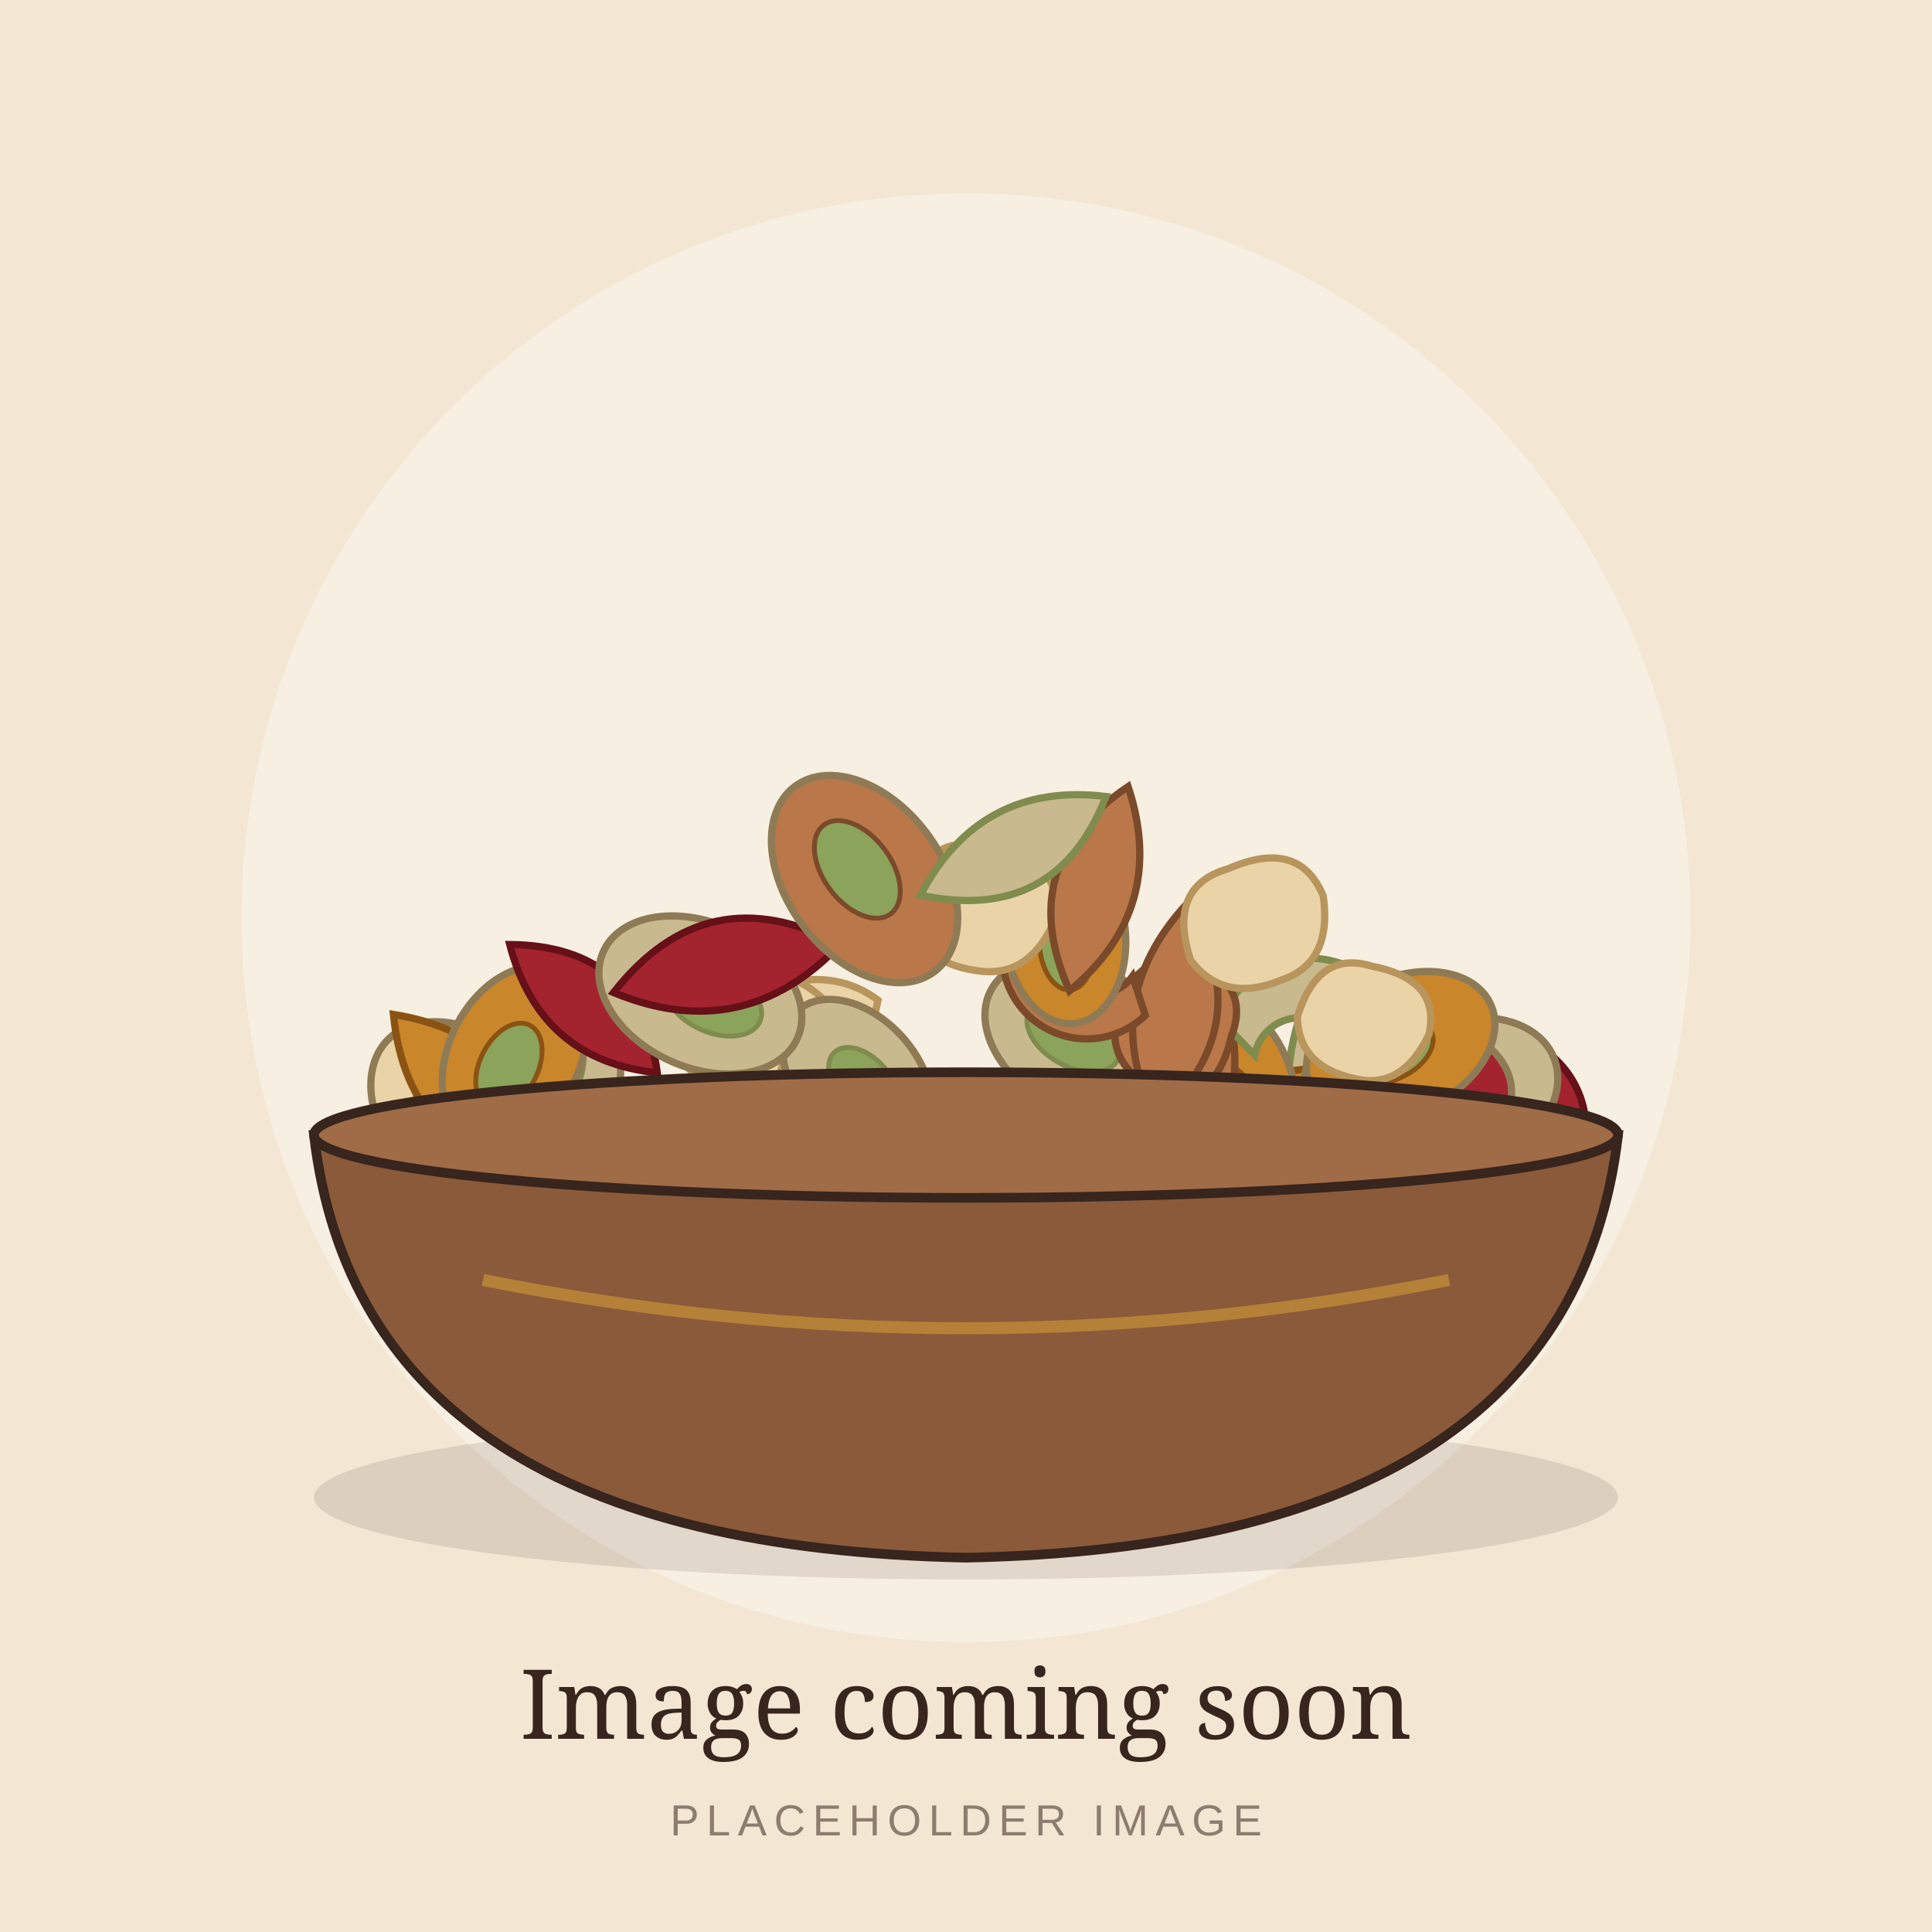
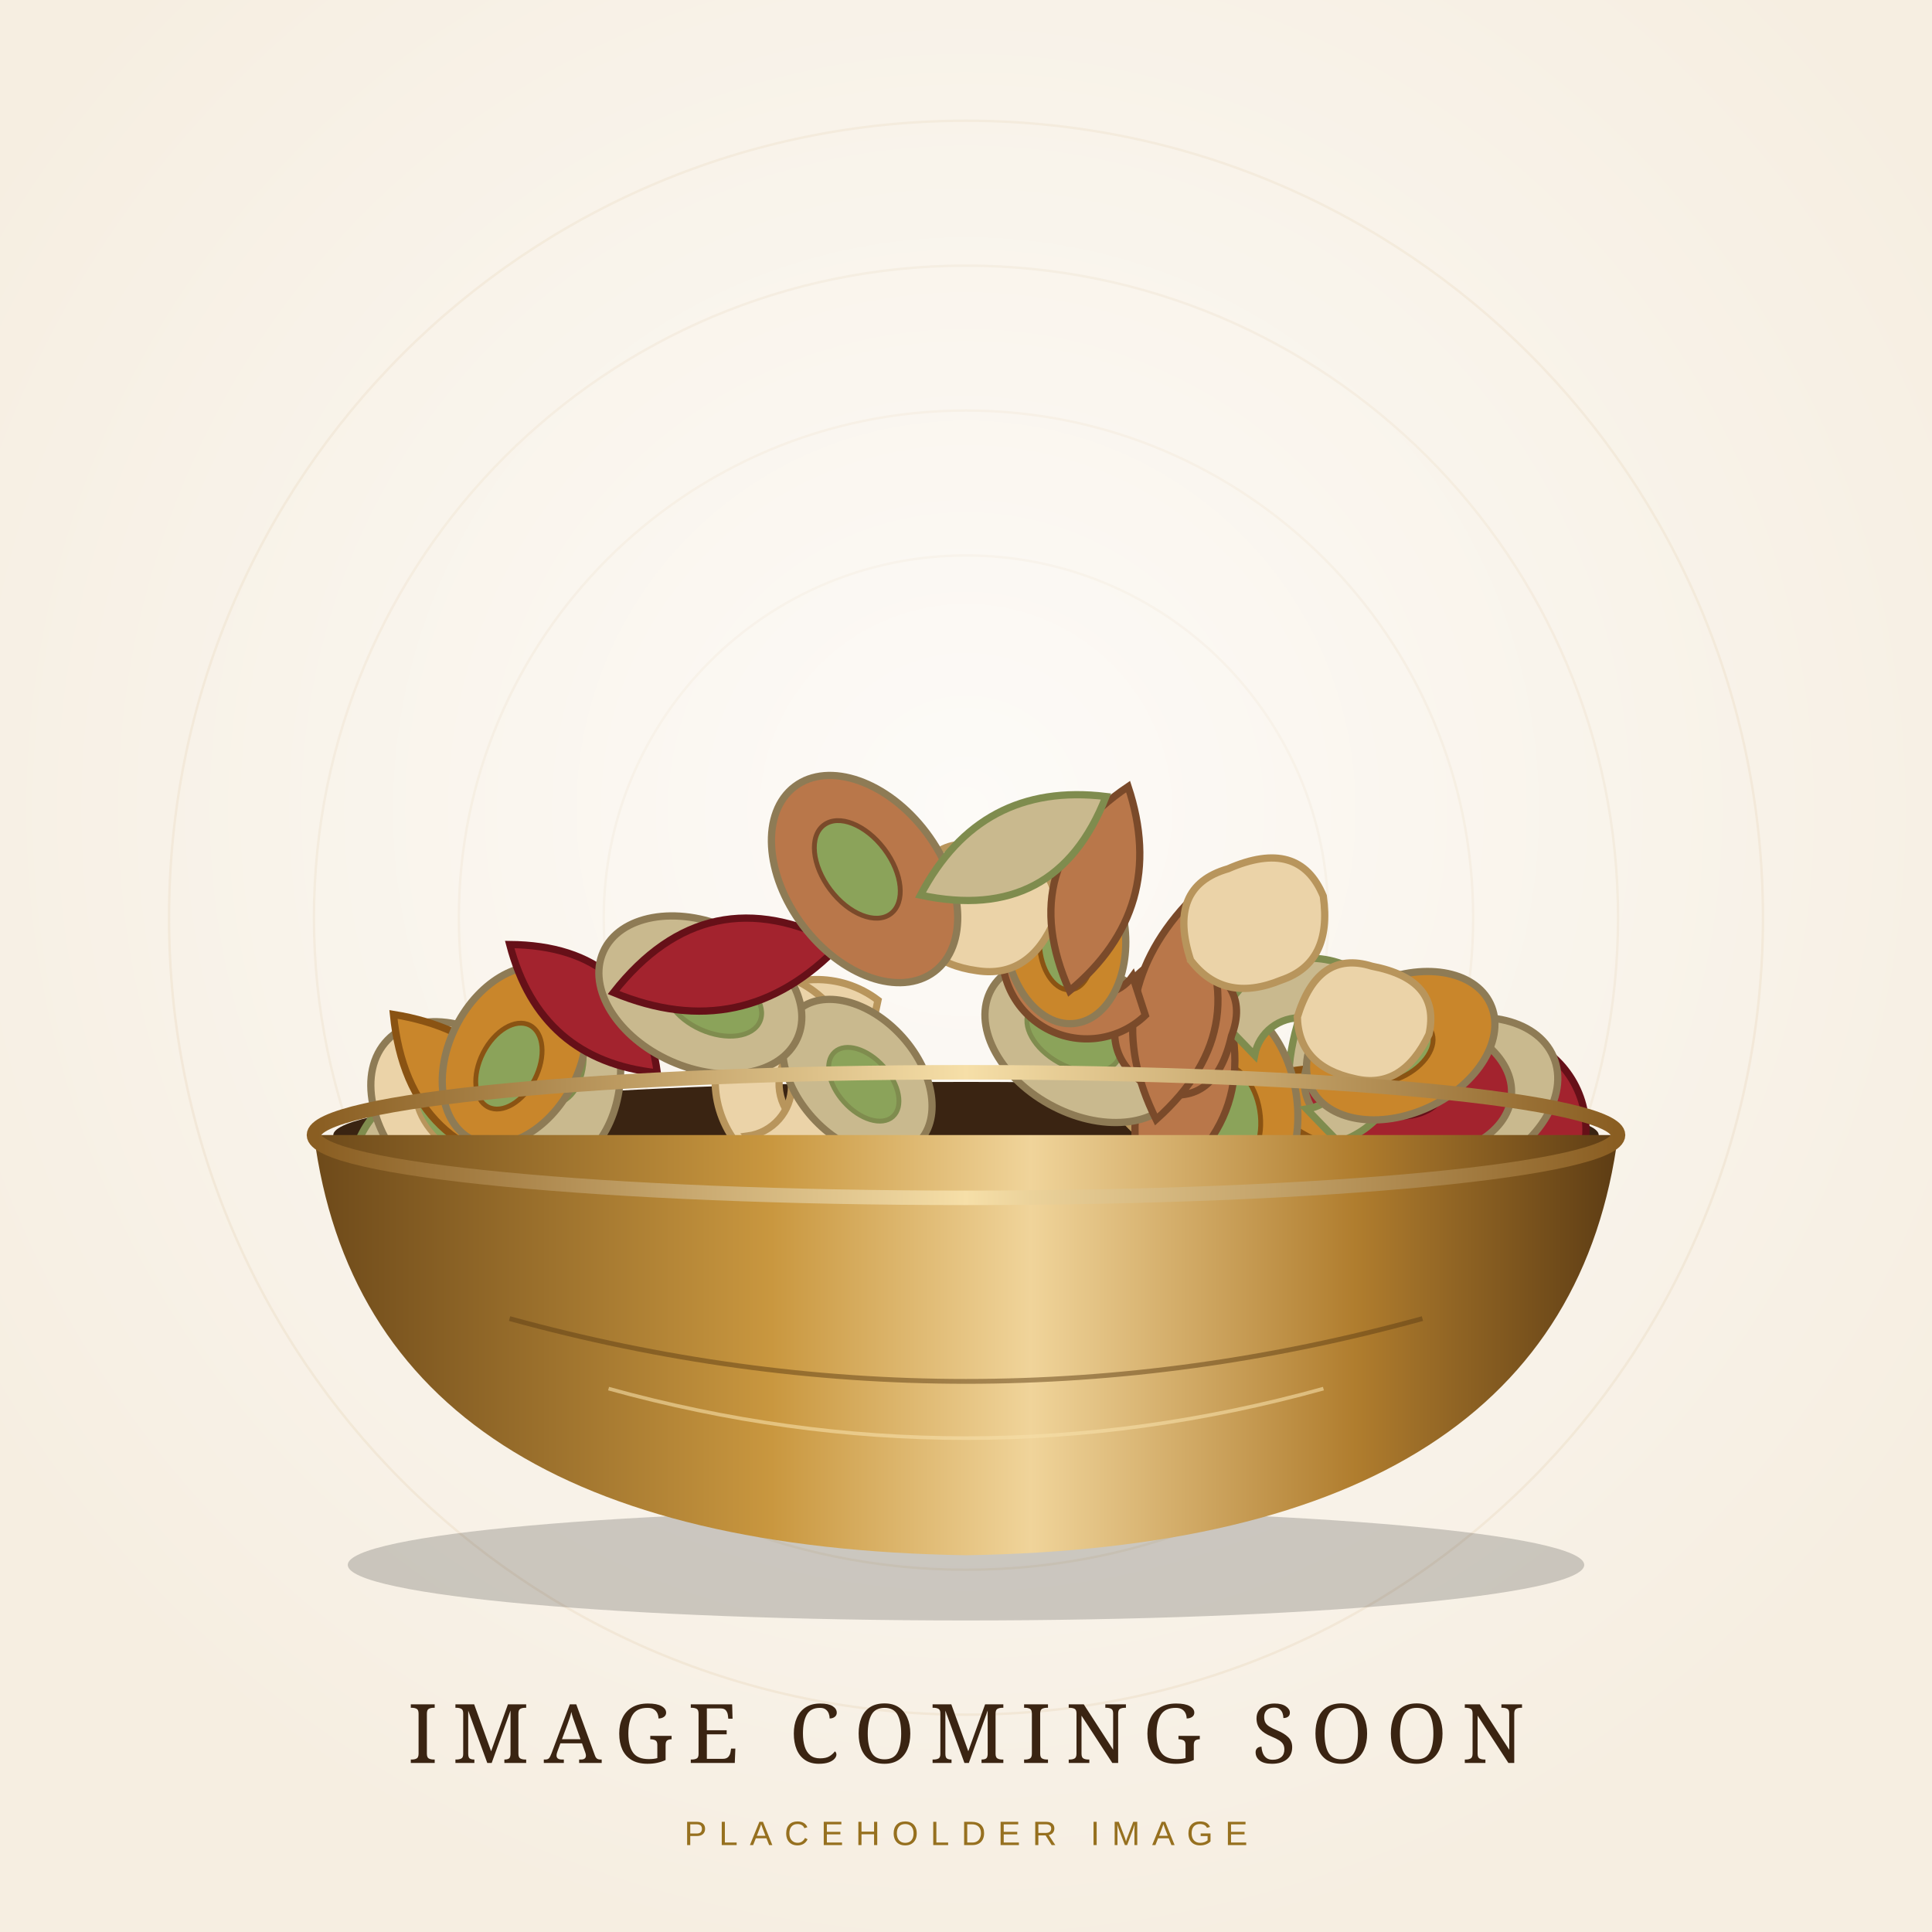
<svg xmlns="http://www.w3.org/2000/svg" viewBox="0 0 800 800" role="img" aria-label="Image coming soon placeholder illustration">
-   <rect width="800" height="800" fill="#F3E6D3" />
-   <circle cx="400" cy="380" r="300" fill="#FFFFFF" opacity="0.35" />
-   <ellipse cx="400" cy="620" rx="270" ry="34" fill="#38251D" opacity="0.12" />
+   <defs>
+     <linearGradient id="brass" x1="0" y1="0" x2="1" y2="0">
+       <stop offset="0" stop-color="#6E4A1A" />
+       <stop offset="0.35" stop-color="#C9973F" />
+       <stop offset="0.55" stop-color="#F0D49A" />
+       <stop offset="0.8" stop-color="#B07D2E" />
+       <stop offset="1" stop-color="#5E3D14" />
+     </linearGradient>
+     <linearGradient id="rim" x1="0" y1="0" x2="1" y2="0">
+       <stop offset="0" stop-color="#8A5E22" />
+       <stop offset="0.5" stop-color="#F6DFA8" />
+       <stop offset="1" stop-color="#8A5E22" />
+     </linearGradient>
+     <radialGradient id="glow" cx="0.5" cy="0.42" r="0.6">
+       <stop offset="0" stop-color="#FFFFFF" stop-opacity="0.75" />
+       <stop offset="1" stop-color="#FFFFFF" stop-opacity="0" />
+     </radialGradient>
+     <radialGradient id="velvet" cx="0.3" cy="0.2" r="0.9">
+       <stop offset="0" stop-color="#4A2A1E" />
+       <stop offset="0.6" stop-color="#22160F" />
+       <stop offset="1" stop-color="#140C08" />
+     </radialGradient>
+   </defs>
+   <rect width="800" height="800" fill="#F6EEE1" />
+   <g fill="none" stroke="#B8893B" stroke-opacity="0.12">
+     <circle cx="400" cy="380" r="150" />
+     <circle cx="400" cy="380" r="210" />
+     <circle cx="400" cy="380" r="270" />
+     <circle cx="400" cy="380" r="330" />
+   </g>
+   <rect width="800" height="800" fill="url(#glow)" />
+   <ellipse cx="400" cy="470" rx="262" ry="22" fill="#3A2412" />
  <path transform="rotate(180 175 479)" d="M144,479 q6,-31 31,-25 q31,3 28,28 q-9,25 -31,22 q-25,-3 -28,-25Z" fill="#C9B98E" stroke="#7F8C4E" stroke-width="3" />
  <path transform="rotate(327 177 479)" d="M146,467 A33,33 0 1 0 207,467 L190,467 A17,17 0 1 1 163,467Z" fill="#C9B98E" stroke="#7F8C4E" stroke-width="3" />
  <path transform="rotate(303 615 466)" d="M578,452 A40,40 0 1 0 651,452 L631,452 A20,20 0 1 1 598,452Z" fill="#A3232E" stroke="#661018" stroke-width="3" />
  <g transform="rotate(202 198 466)">
    <ellipse cx="198" cy="466" rx="39" ry="26" fill="#EBD3A8" stroke="#8E7B55" stroke-width="3" />
    <ellipse cx="203" cy="466" rx="19" ry="12" fill="#8BA35A" stroke="#B8955C" stroke-width="2" />
  </g>
  <g transform="rotate(224 195 464)">
    <ellipse cx="195" cy="464" rx="48" ry="33" fill="#EBD3A8" stroke="#8E7B55" stroke-width="3" />
    <ellipse cx="200" cy="464" rx="23" ry="15" fill="#8BA35A" stroke="#B8955C" stroke-width="2" />
  </g>
  <path transform="rotate(250 556 462)" d="M509,462 Q556,422 604,462 Q556,495 509,462Z" fill="#C9B98E" stroke="#7F8C4E" stroke-width="3" />
  <path transform="rotate(193 557 458)" d="M515,458 Q557,423 598,458 Q557,487 515,458Z" fill="#C9862B" stroke="#8A5313" stroke-width="3" />
  <g transform="rotate(81 508 457)">
    <ellipse cx="508" cy="457" rx="43" ry="29" fill="#C9862B" stroke="#8E7B55" stroke-width="3" />
    <ellipse cx="513" cy="457" rx="21" ry="13" fill="#8BA35A" stroke="#8A5313" stroke-width="2" />
  </g>
  <g transform="rotate(157 600 456)">
    <ellipse cx="600" cy="456" rx="47" ry="32" fill="#C9B98E" stroke="#8E7B55" stroke-width="3" />
    <ellipse cx="606" cy="456" rx="22" ry="14" fill="#8BA35A" stroke="#7F8C4E" stroke-width="2" />
  </g>
  <path transform="rotate(224 196 452)" d="M150,452 Q196,413 242,452 Q196,484 150,452Z" fill="#C9862B" stroke="#8A5313" stroke-width="3" />
  <path transform="rotate(55 473 451)" d="M434,451 Q473,418 512,451 Q473,478 434,451Z" fill="#EBD3A8" stroke="#B8955C" stroke-width="3" />
  <path transform="rotate(108 489 451)" d="M441,451 Q489,410 536,451 Q489,484 441,451Z" fill="#B9774A" stroke="#7A4A2A" stroke-width="3" />
  <g transform="rotate(185 583 450)">
    <ellipse cx="583" cy="450" rx="43" ry="29" fill="#A3232E" stroke="#8E7B55" stroke-width="3" />
    <ellipse cx="588" cy="450" rx="20" ry="13" fill="#8BA35A" stroke="#661018" stroke-width="2" />
  </g>
  <path transform="rotate(102 340 448)" d="M302,432 A42,42 0 1 0 378,432 L357,432 A21,21 0 1 1 323,432Z" fill="#EBD3A8" stroke="#B8955C" stroke-width="3" />
  <path transform="rotate(229 309 447)" d="M270,432 A43,43 0 1 0 348,432 L326,432 A21,21 0 1 1 291,432Z" fill="#EBD3A8" stroke="#B8955C" stroke-width="3" />
  <g transform="rotate(48 355 446)">
    <ellipse cx="355" cy="446" rx="37" ry="25" fill="#C9B98E" stroke="#8E7B55" stroke-width="3" />
    <ellipse cx="359" cy="446" rx="18" ry="11" fill="#8BA35A" stroke="#7F8C4E" stroke-width="2" />
  </g>
  <g transform="rotate(269 229 442)">
    <ellipse cx="229" cy="442" rx="41" ry="28" fill="#C9B98E" stroke="#8E7B55" stroke-width="3" />
    <ellipse cx="234" cy="442" rx="20" ry="13" fill="#8BA35A" stroke="#7F8C4E" stroke-width="2" />
  </g>
  <path transform="rotate(226 540 438)" d="M505,424 A39,39 0 1 0 575,424 L555,424 A19,19 0 1 1 524,424Z" fill="#C9B98E" stroke="#7F8C4E" stroke-width="3" />
  <g transform="rotate(117 213 437)">
    <ellipse cx="213" cy="437" rx="39" ry="27" fill="#C9862B" stroke="#8E7B55" stroke-width="3" />
    <ellipse cx="218" cy="437" rx="19" ry="12" fill="#8BA35A" stroke="#8A5313" stroke-width="2" />
  </g>
  <g transform="rotate(155 580 433)">
    <ellipse cx="580" cy="433" rx="41" ry="28" fill="#C9862B" stroke="#8E7B55" stroke-width="3" />
    <ellipse cx="585" cy="433" rx="19" ry="12" fill="#8BA35A" stroke="#8A5313" stroke-width="2" />
  </g>
  <g transform="rotate(209 449 431)">
    <ellipse cx="449" cy="431" rx="44" ry="30" fill="#C9B98E" stroke="#8E7B55" stroke-width="3" />
    <ellipse cx="454" cy="431" rx="21" ry="13" fill="#8BA35A" stroke="#7F8C4E" stroke-width="2" />
  </g>
  <path transform="rotate(97 486 427)" d="M455,427 q6,-30 30,-24 q30,3 27,27 q-9,24 -30,21 q-24,-3 -27,-24Z" fill="#B9774A" stroke="#7A4A2A" stroke-width="3" />
  <path transform="rotate(5 566 424)" d="M537,424 q6,-29 29,-24 q29,3 26,26 q-9,24 -29,21 q-24,-3 -26,-24Z" fill="#EBD3A8" stroke="#B8955C" stroke-width="3" />
  <path transform="rotate(98 485 419)" d="M440,419 Q485,381 530,419 Q485,450 440,419Z" fill="#B9774A" stroke="#7A4A2A" stroke-width="3" />
  <path transform="rotate(41 242 418)" d="M201,418 Q242,383 282,418 Q242,446 201,418Z" fill="#A3232E" stroke="#661018" stroke-width="3" />
  <g transform="rotate(24 290 412)">
    <ellipse cx="290" cy="412" rx="44" ry="30" fill="#C9B98E" stroke="#8E7B55" stroke-width="3" />
    <ellipse cx="296" cy="412" rx="21" ry="13" fill="#8BA35A" stroke="#7F8C4E" stroke-width="2" />
  </g>
  <path transform="rotate(348 301 401)" d="M253,401 Q301,361 349,401 Q301,434 253,401Z" fill="#A3232E" stroke="#661018" stroke-width="3" />
  <path transform="rotate(72 452 394)" d="M421,381 A35,35 0 1 0 484,381 L467,381 A18,18 0 1 1 438,381Z" fill="#B9774A" stroke="#7A4A2A" stroke-width="3" />
  <g transform="rotate(84 441 387)">
    <ellipse cx="441" cy="387" rx="37" ry="25" fill="#C9862B" stroke="#8E7B55" stroke-width="3" />
    <ellipse cx="446" cy="387" rx="18" ry="11" fill="#8BA35A" stroke="#8A5313" stroke-width="2" />
  </g>
  <path transform="rotate(331 522 382)" d="M489,382 q6,-32 32,-26 q32,3 29,29 q-10,26 -32,22 q-26,-3 -29,-26Z" fill="#EBD3A8" stroke="#B8955C" stroke-width="3" />
  <path transform="rotate(1 408 376)" d="M376,376 q6,-32 32,-25 q32,3 29,29 q-10,25 -32,22 q-25,-3 -29,-25Z" fill="#EBD3A8" stroke="#B8955C" stroke-width="3" />
  <path transform="rotate(286 455 368)" d="M411,368 Q455,331 499,368 Q455,398 411,368Z" fill="#B9774A" stroke="#7A4A2A" stroke-width="3" />
  <g transform="rotate(233 358 364)">
    <ellipse cx="358" cy="364" rx="48" ry="32" fill="#B9774A" stroke="#8E7B55" stroke-width="3" />
    <ellipse cx="363" cy="364" rx="23" ry="14" fill="#8BA35A" stroke="#7A4A2A" stroke-width="2" />
  </g>
  <path transform="rotate(152 420 350)" d="M377,350 Q420,313 464,350 Q420,380 377,350Z" fill="#C9B98E" stroke="#7F8C4E" stroke-width="3" />
-   <path d="M130,470 Q150,640 400,645 Q650,640 670,470Z" fill="#8A5A3B" stroke="#38251D" stroke-width="4" />
-   <ellipse cx="400" cy="470" rx="270" ry="26" fill="#A06B47" stroke="#38251D" stroke-width="4" />
-   <path d="M200,530 Q400,570 600,530" stroke="#C89136" stroke-width="5" fill="none" opacity="0.7" />
-   <text x="400" y="720" text-anchor="middle" font-family="Georgia, serif" font-size="40" fill="#38251D">Image coming soon</text>
-   <text x="400" y="760" text-anchor="middle" font-family="Arial, sans-serif" font-size="18" letter-spacing="3" fill="#38251D" opacity="0.55">PLACEHOLDER IMAGE</text>
+   <ellipse cx="400" cy="648" rx="256" ry="23" fill="#000" opacity="0.18" />
+   <path d="M130,470 Q152,640 400,644 Q648,640 670,470Z" fill="url(#brass)" />
+   <path d="M211,546 Q400,598 589,546" stroke="#5E3D14" stroke-width="2" fill="none" opacity="0.5" />
+   <path d="M252,575 Q400,616 548,575" stroke="#F6DFA8" stroke-width="1.5" fill="none" opacity="0.6" />
+   <ellipse cx="400" cy="470" rx="270" ry="26" fill="none" stroke="url(#rim)" stroke-width="6" />
+   <text x="400" y="730" text-anchor="middle" font-family="Georgia, serif" font-size="34" letter-spacing="6" fill="#3A2412">IMAGE COMING SOON</text>
+   <text x="400" y="764" text-anchor="middle" font-family="Arial, sans-serif" font-size="14" letter-spacing="5" fill="#96701F">PLACEHOLDER IMAGE</text>
</svg>
